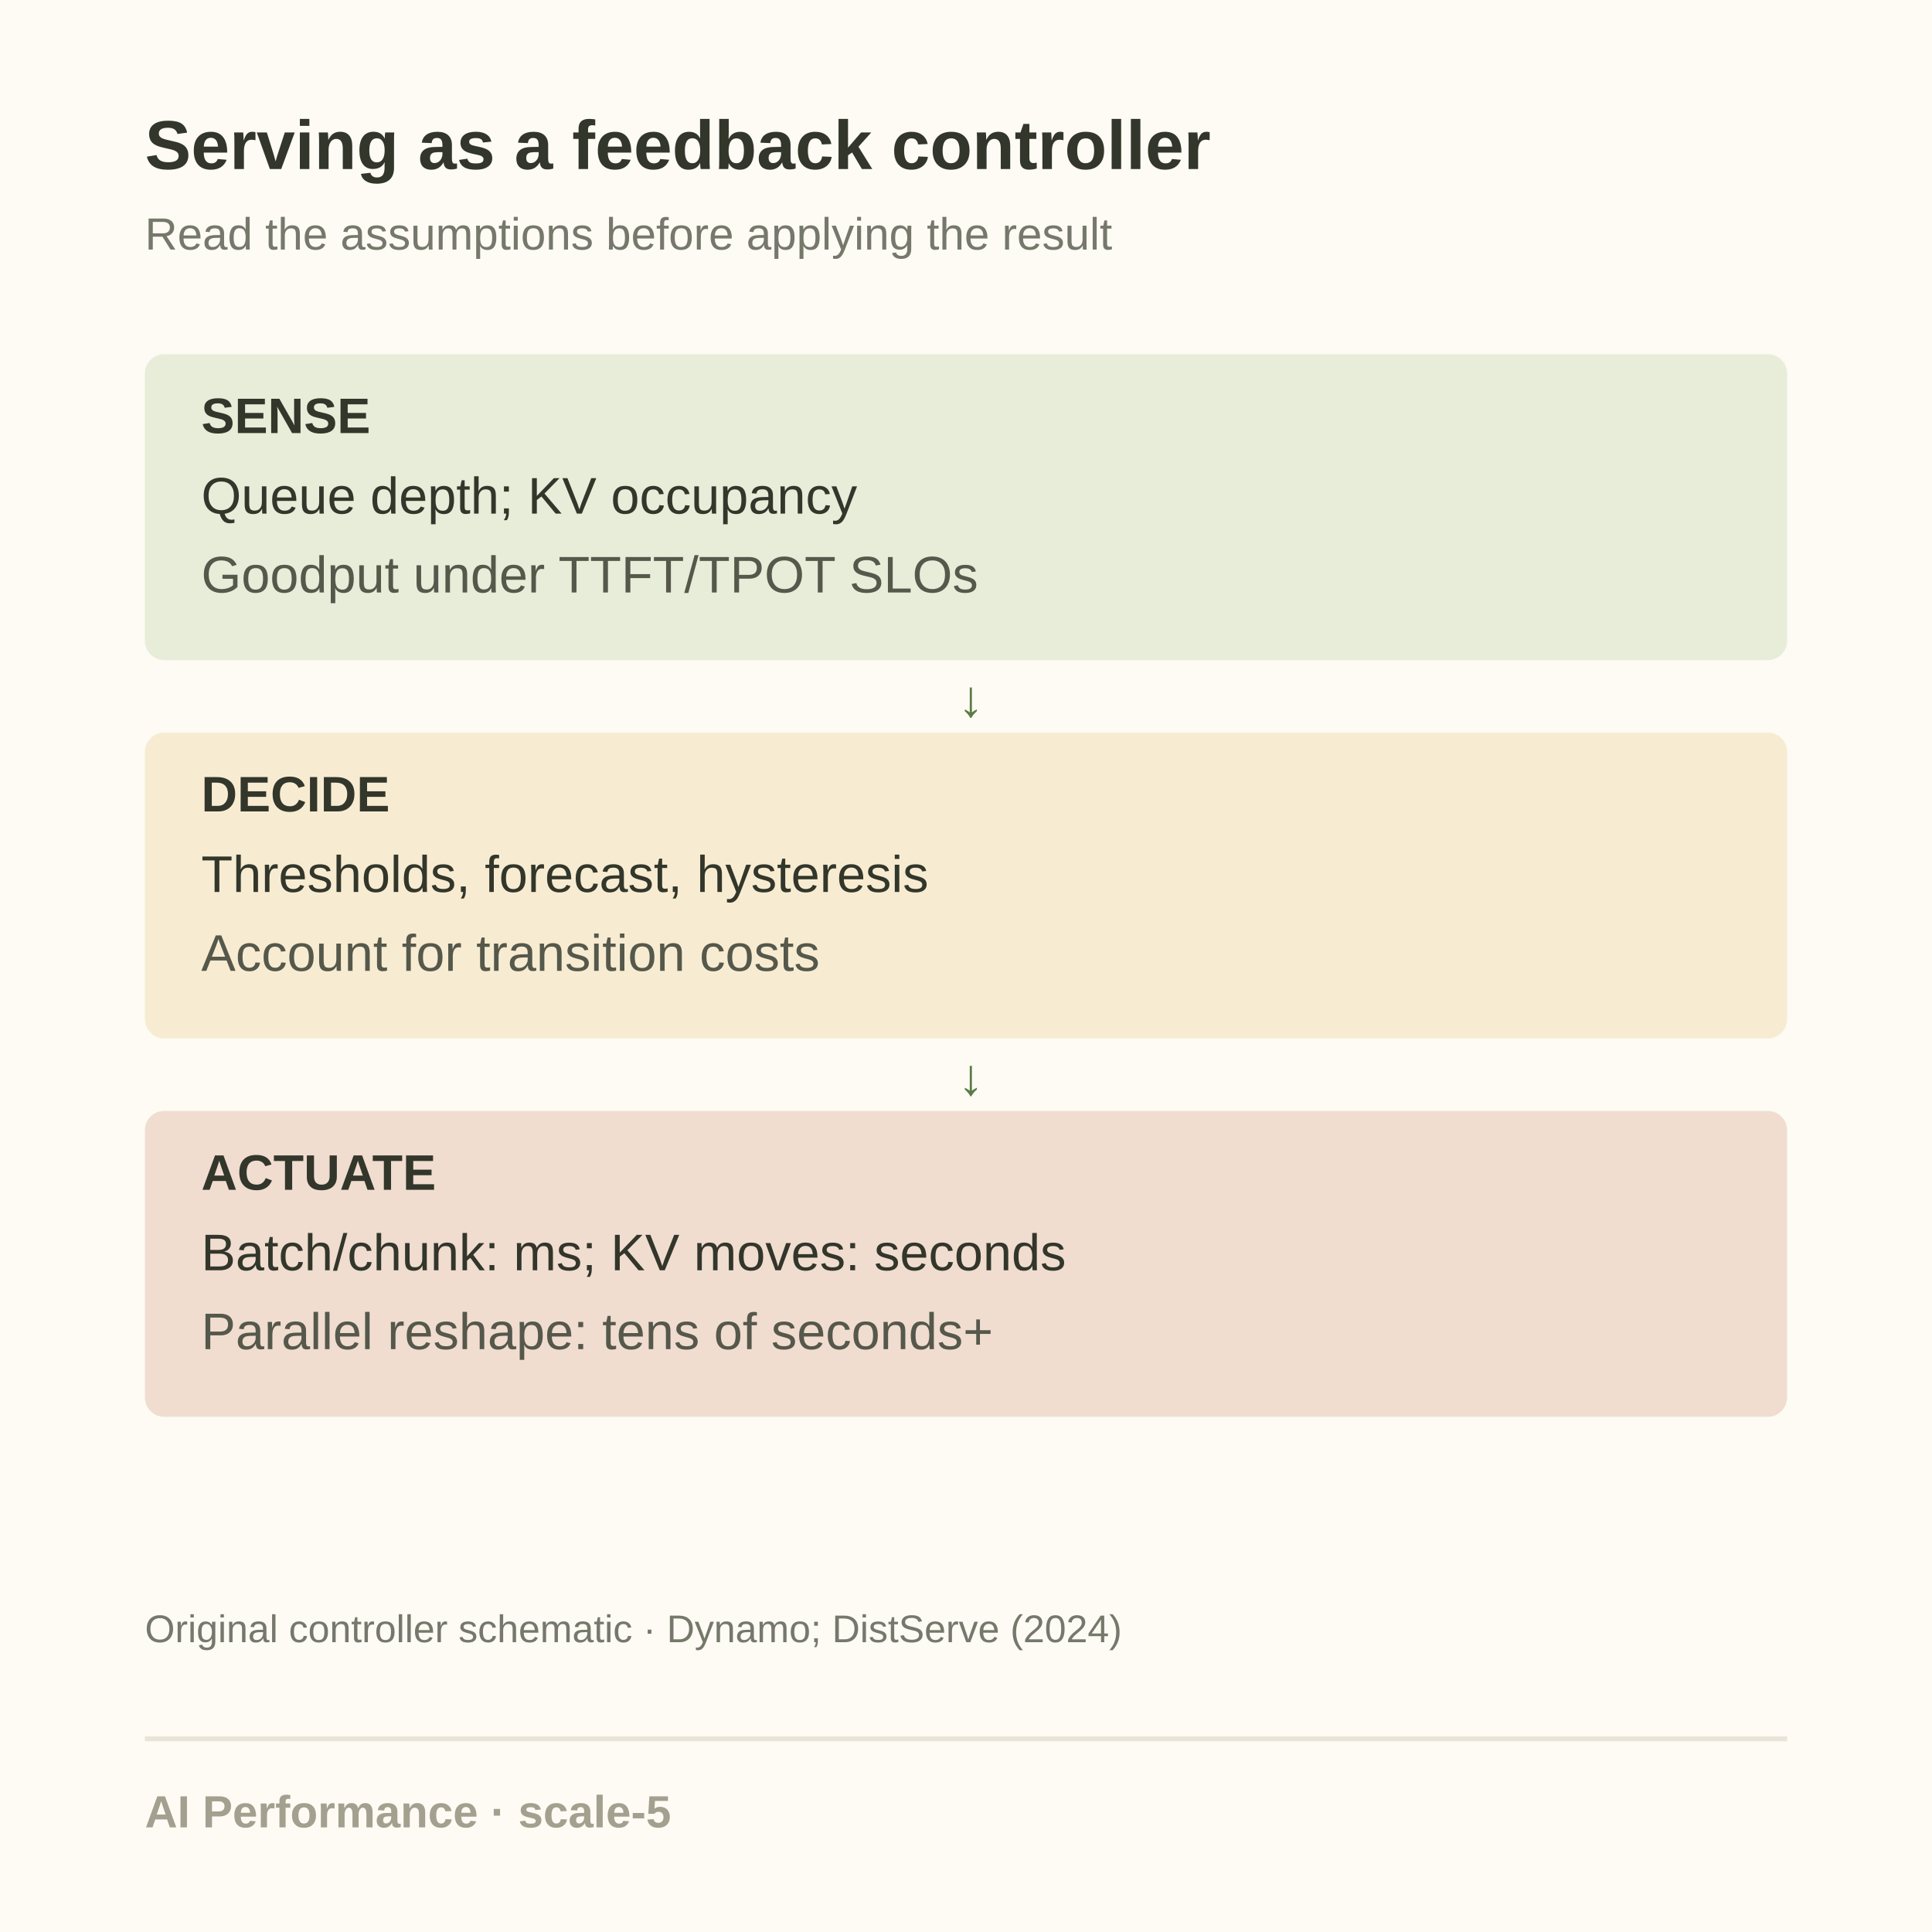
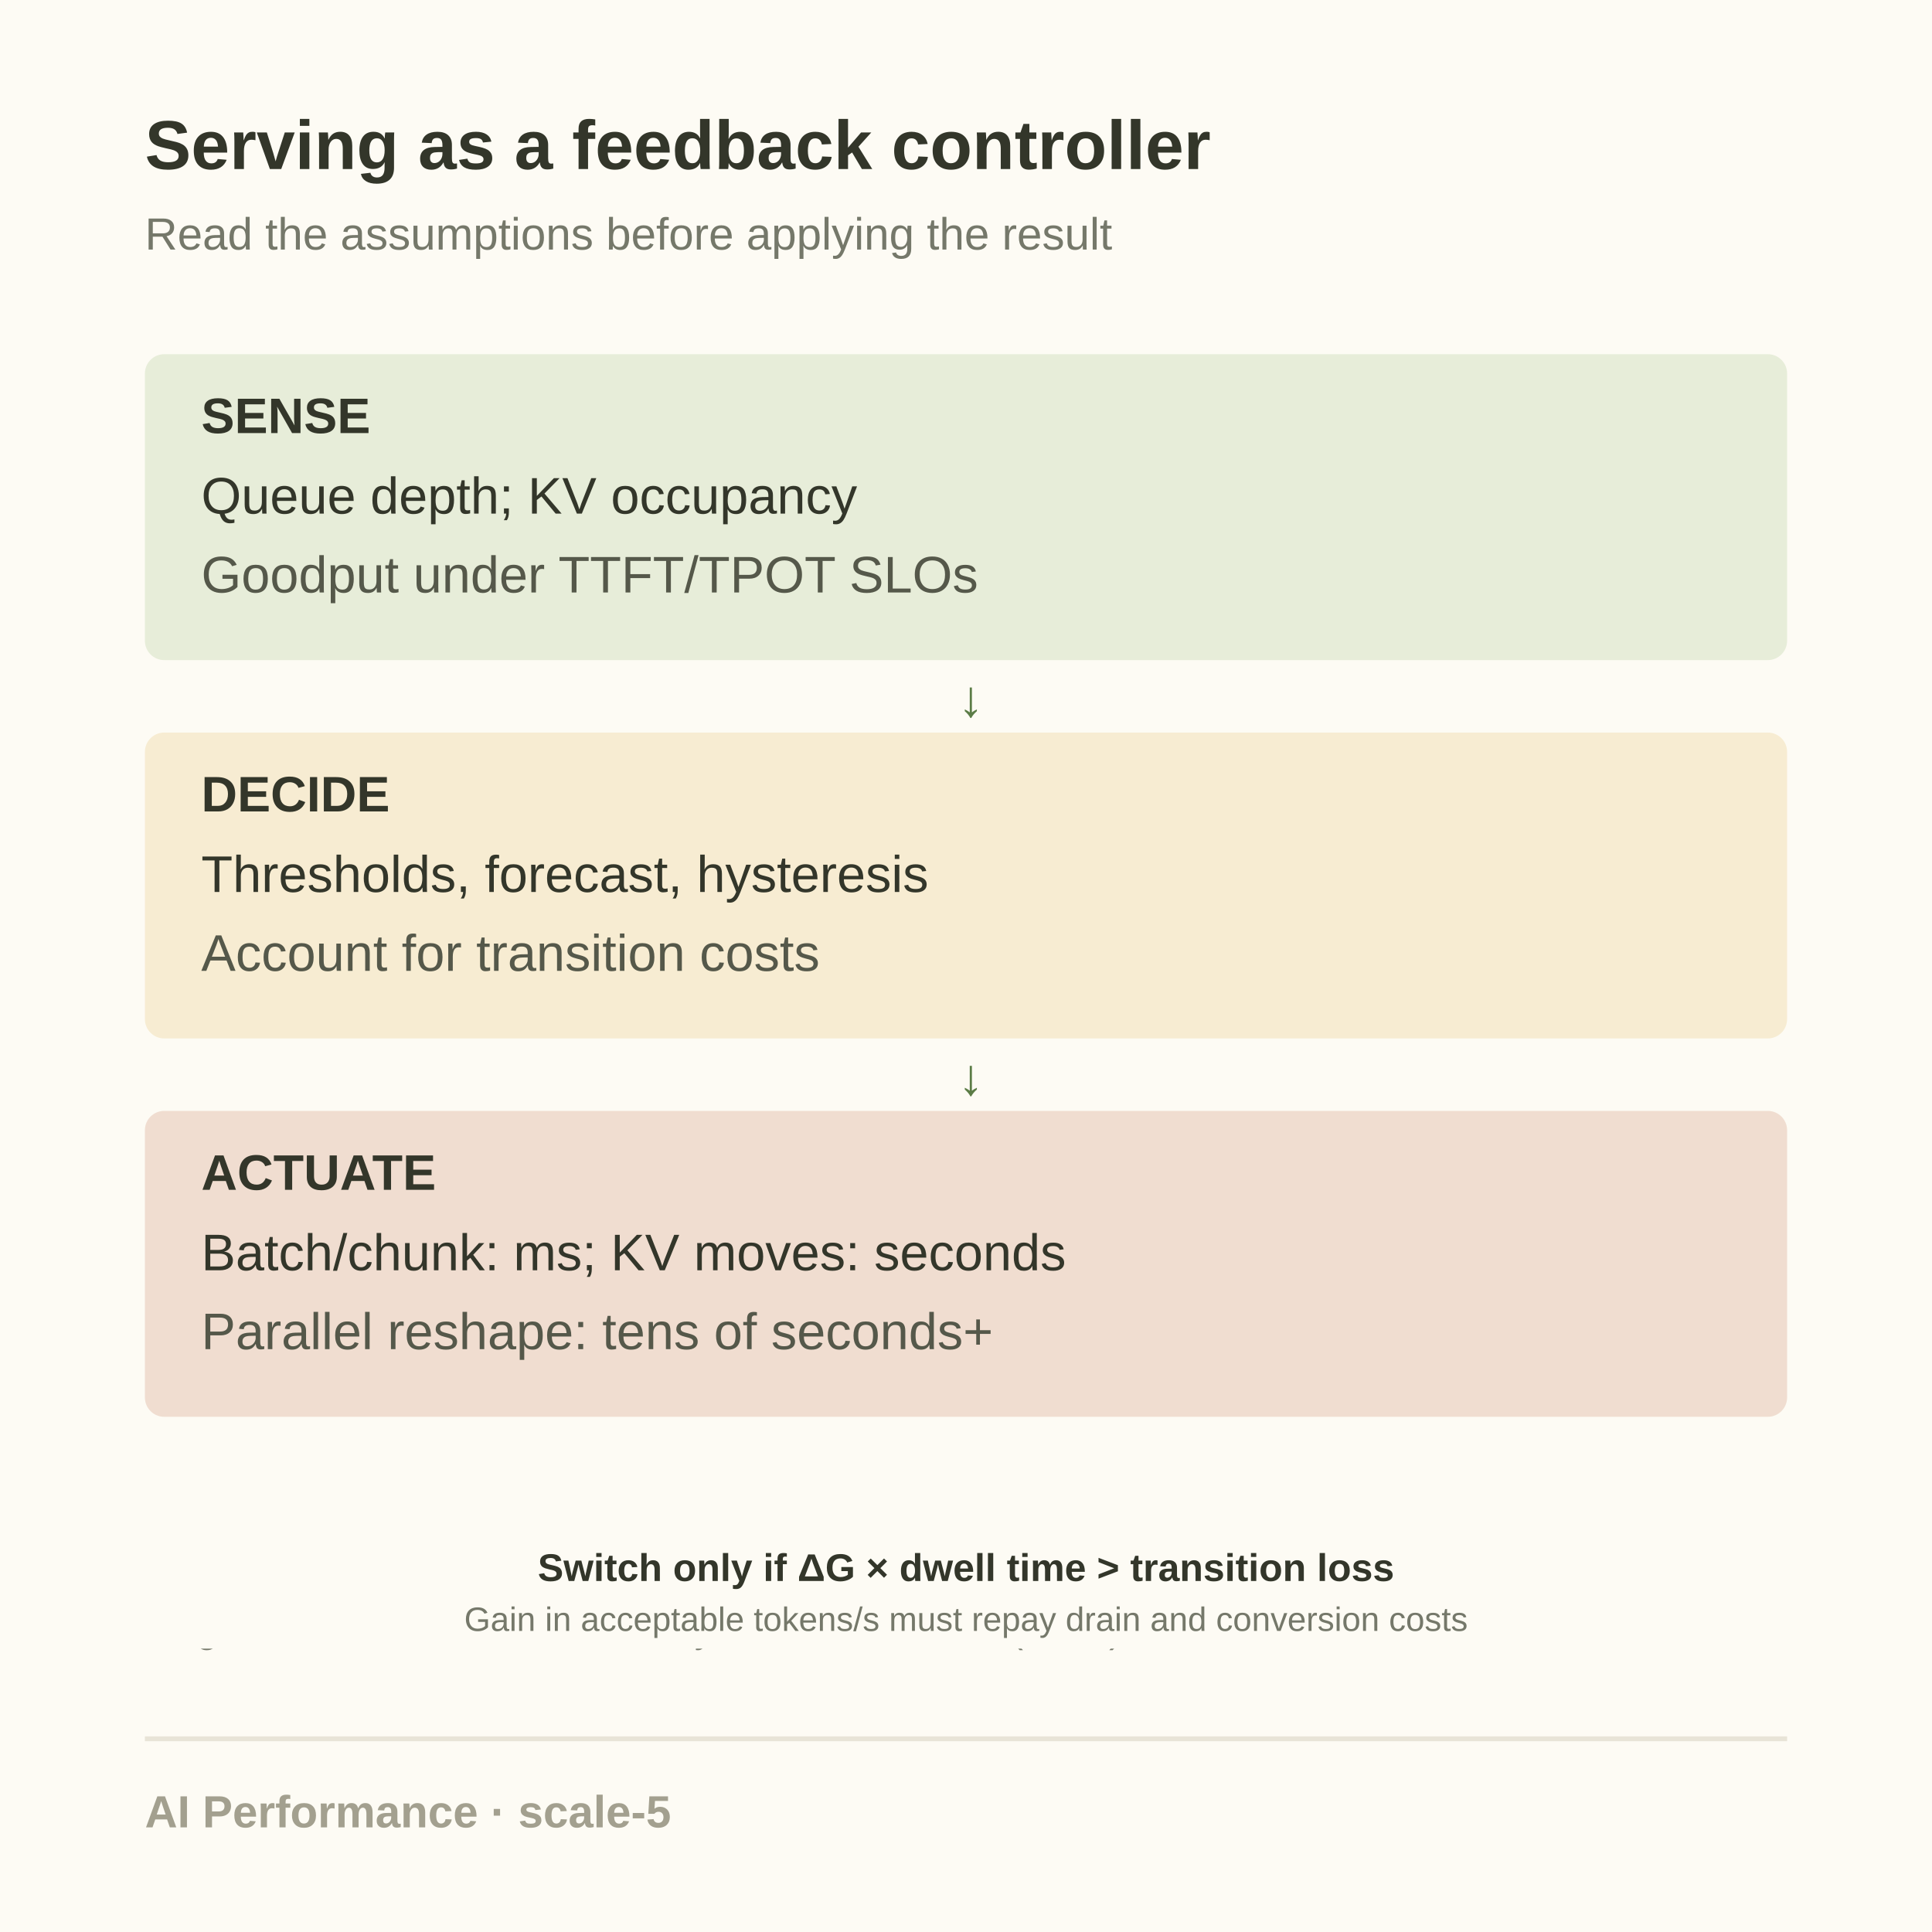
<svg xmlns="http://www.w3.org/2000/svg" width="1200" height="1200" viewBox="0 0 1200 1200">
  <rect width="1200" height="1200" fill="#fdfbf4" />
  <g font-family="Helvetica Neue, Arial, sans-serif">
    <text x="90" y="105" font-size="43" fill="#33362a" font-weight="bold">Serving as a feedback controller</text>
    <text x="90" y="155" font-size="28" fill="#75786a" font-weight="normal">Read the assumptions before applying the result</text>
    <rect x="90" y="220" width="1020" height="190" rx="12" fill="#e7edd9" />
    <text x="125" y="269" font-size="31" fill="#33362a" font-weight="bold">SENSE</text>
    <text x="125" y="319" font-size="32" fill="#33362a" font-weight="normal">Queue depth; KV occupancy</text>
    <text x="125" y="368" font-size="32" fill="#55584a" font-weight="normal">Goodput under TTFT/TPOT SLOs</text>
    <text x="595" y="445" font-size="32" fill="#5b7c46" font-weight="normal">↓</text>
    <rect x="90" y="455" width="1020" height="190" rx="12" fill="#f7ecd2" />
    <text x="125" y="504" font-size="31" fill="#33362a" font-weight="bold">DECIDE</text>
    <text x="125" y="554" font-size="32" fill="#33362a" font-weight="normal">Thresholds, forecast, hysteresis</text>
    <text x="125" y="603" font-size="32" fill="#55584a" font-weight="normal">Account for transition costs</text>
    <text x="595" y="680" font-size="32" fill="#5b7c46" font-weight="normal">↓</text>
    <rect x="90" y="690" width="1020" height="190" rx="12" fill="#f0ddd0" />
    <text x="125" y="739" font-size="31" fill="#33362a" font-weight="bold">ACTUATE</text>
    <text x="125" y="789" font-size="32" fill="#33362a" font-weight="normal">Batch/chunk: ms; KV moves: seconds</text>
    <text x="125" y="838" font-size="32" fill="#55584a" font-weight="normal">Parallel reshape: tens of seconds+</text>
    <text x="90" y="1020" font-size="24" fill="#75786a" font-weight="normal">Original controller schematic · Dynamo; DistServe (2024)</text>
    <path d="M90 1080H1110" stroke="#e8e4d7" stroke-width="3" />
    <text x="90" y="1135" font-size="28" fill="#a3a08f" font-weight="bold">AI Performance · scale-5</text>
  </g>
+   <g id="equation-mechanism" font-family="Helvetica Neue, Arial, sans-serif">
+     <rect x="75" y="958" width="1050" height="66" fill="#fdfbf4" />
+     <text x="600" y="982" text-anchor="middle" font-size="24" font-weight="600" fill="#33362a">Switch only if ΔG × dwell time &gt; transition loss</text>
+     <text x="600" y="1013" text-anchor="middle" font-size="21" fill="#75786a">Gain in acceptable tokens/s must repay drain and conversion costs</text>
+   </g>
</svg>
